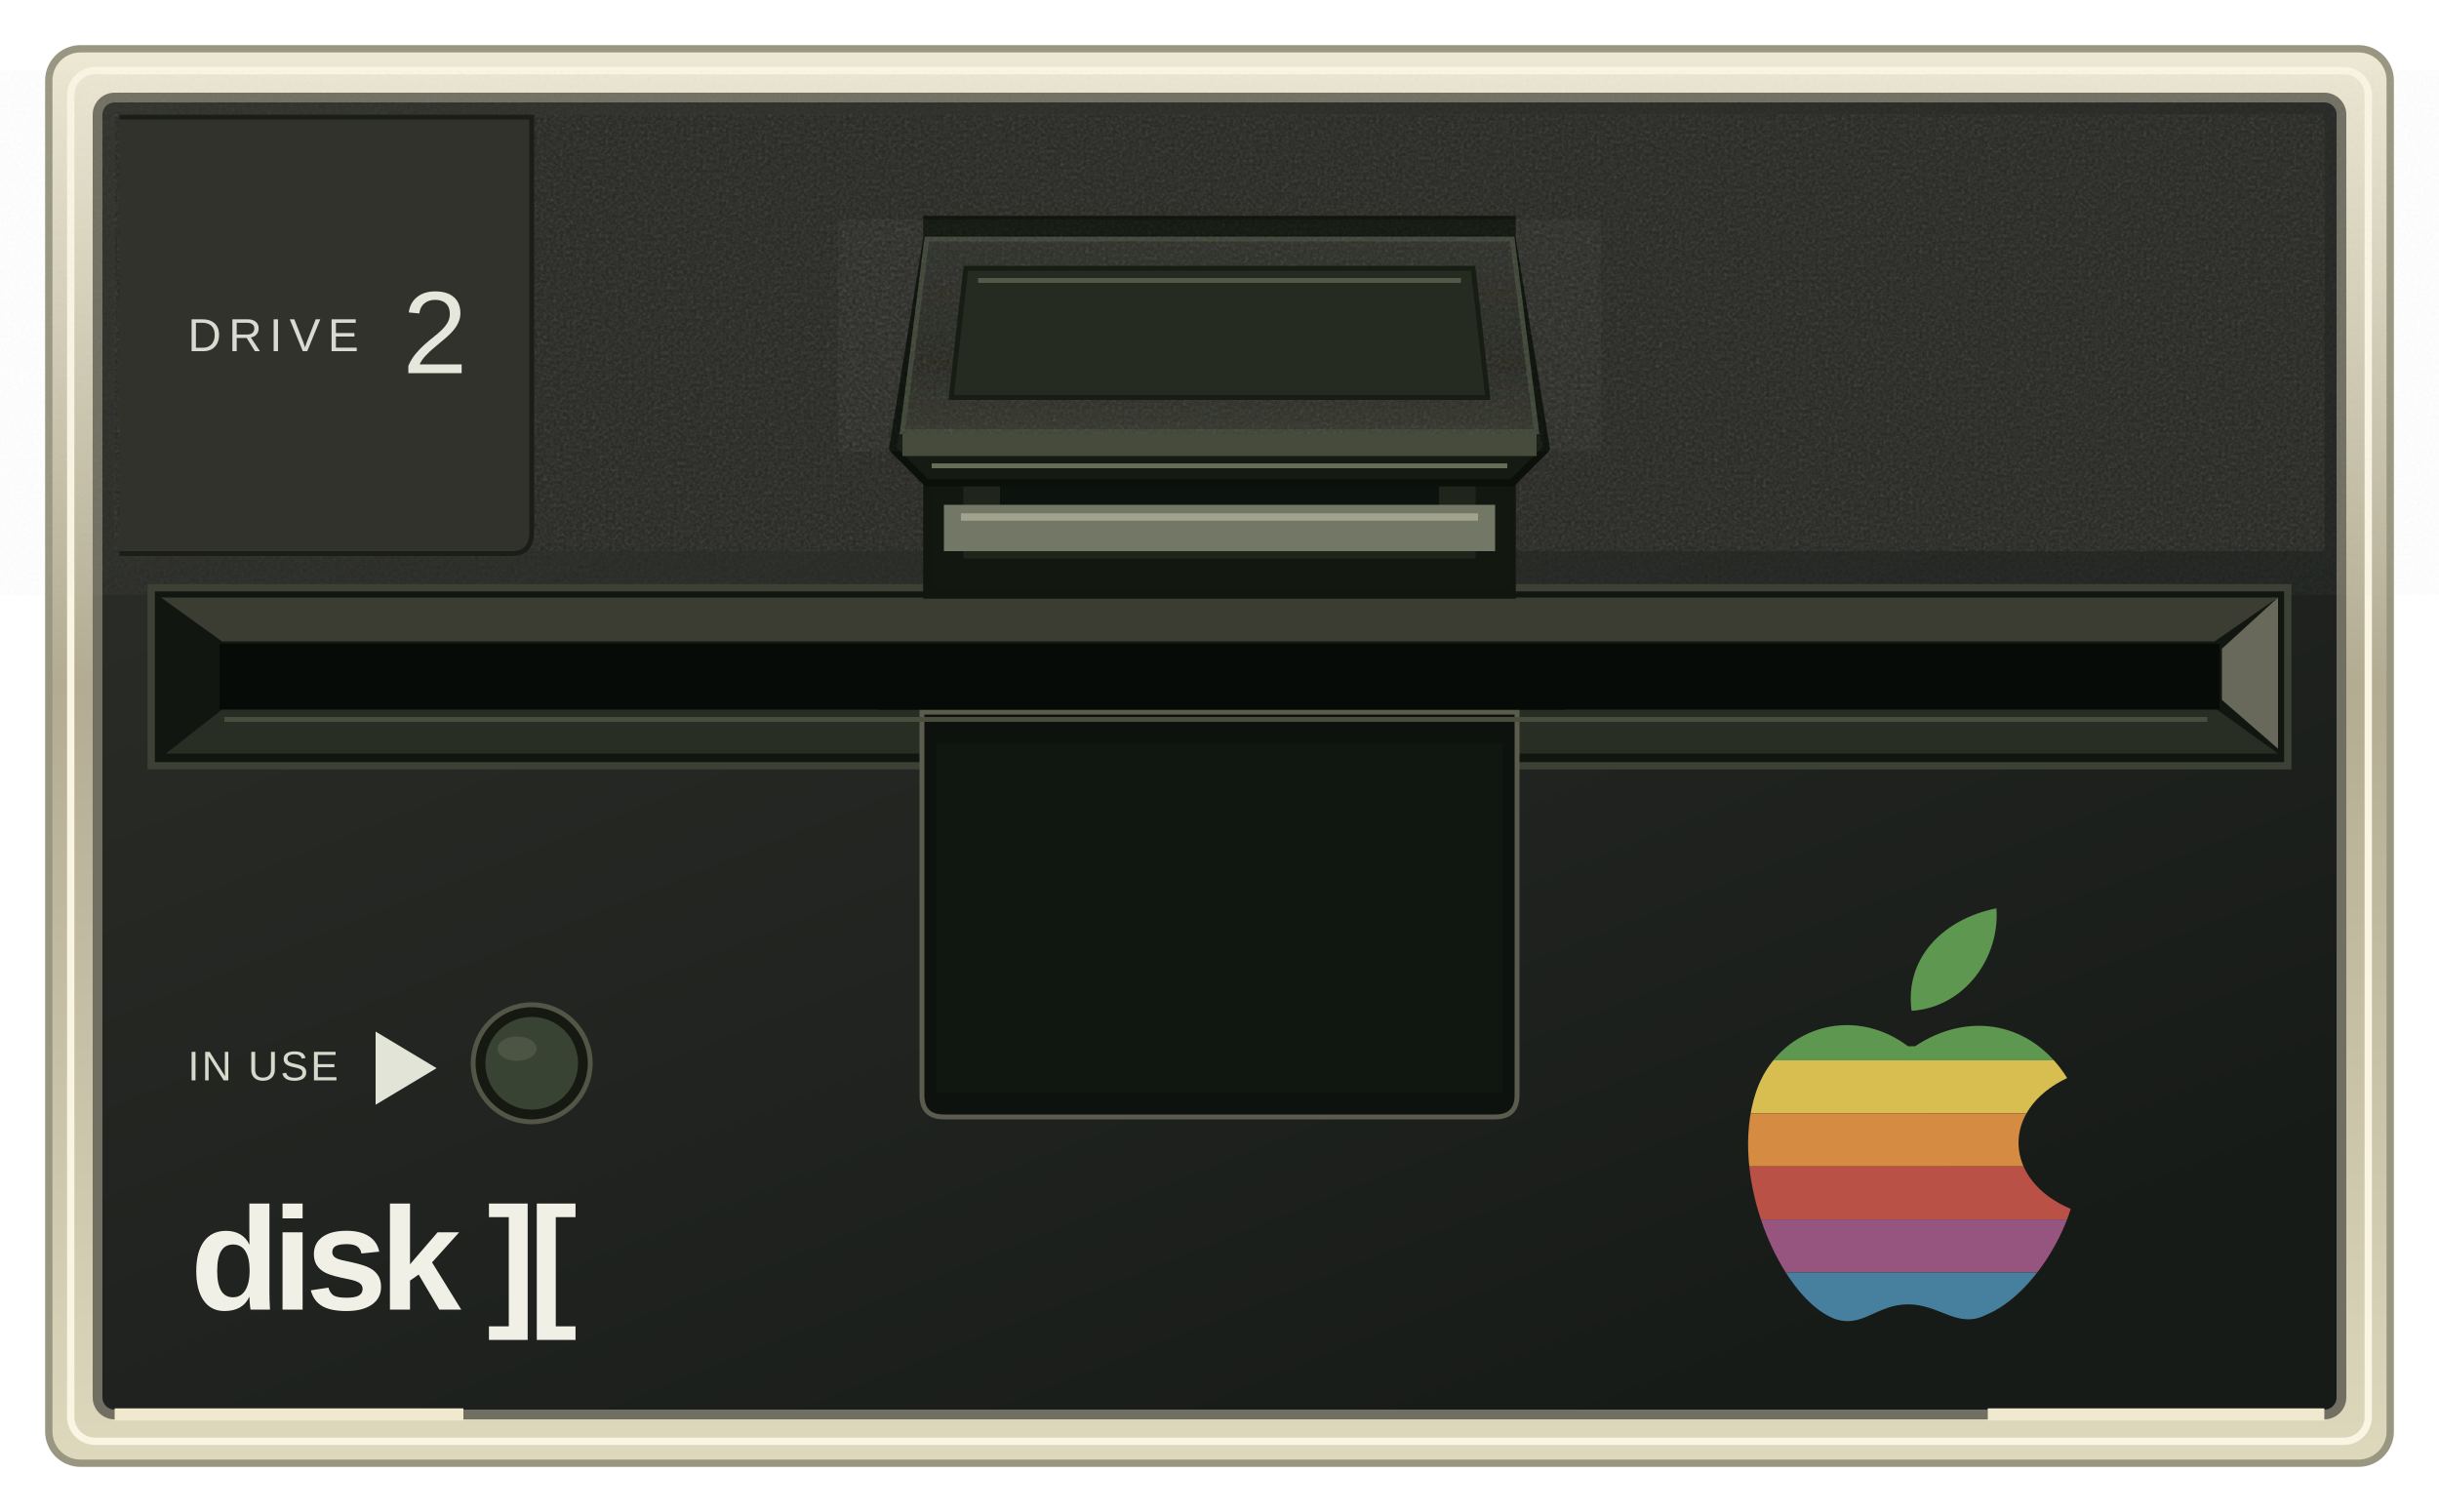
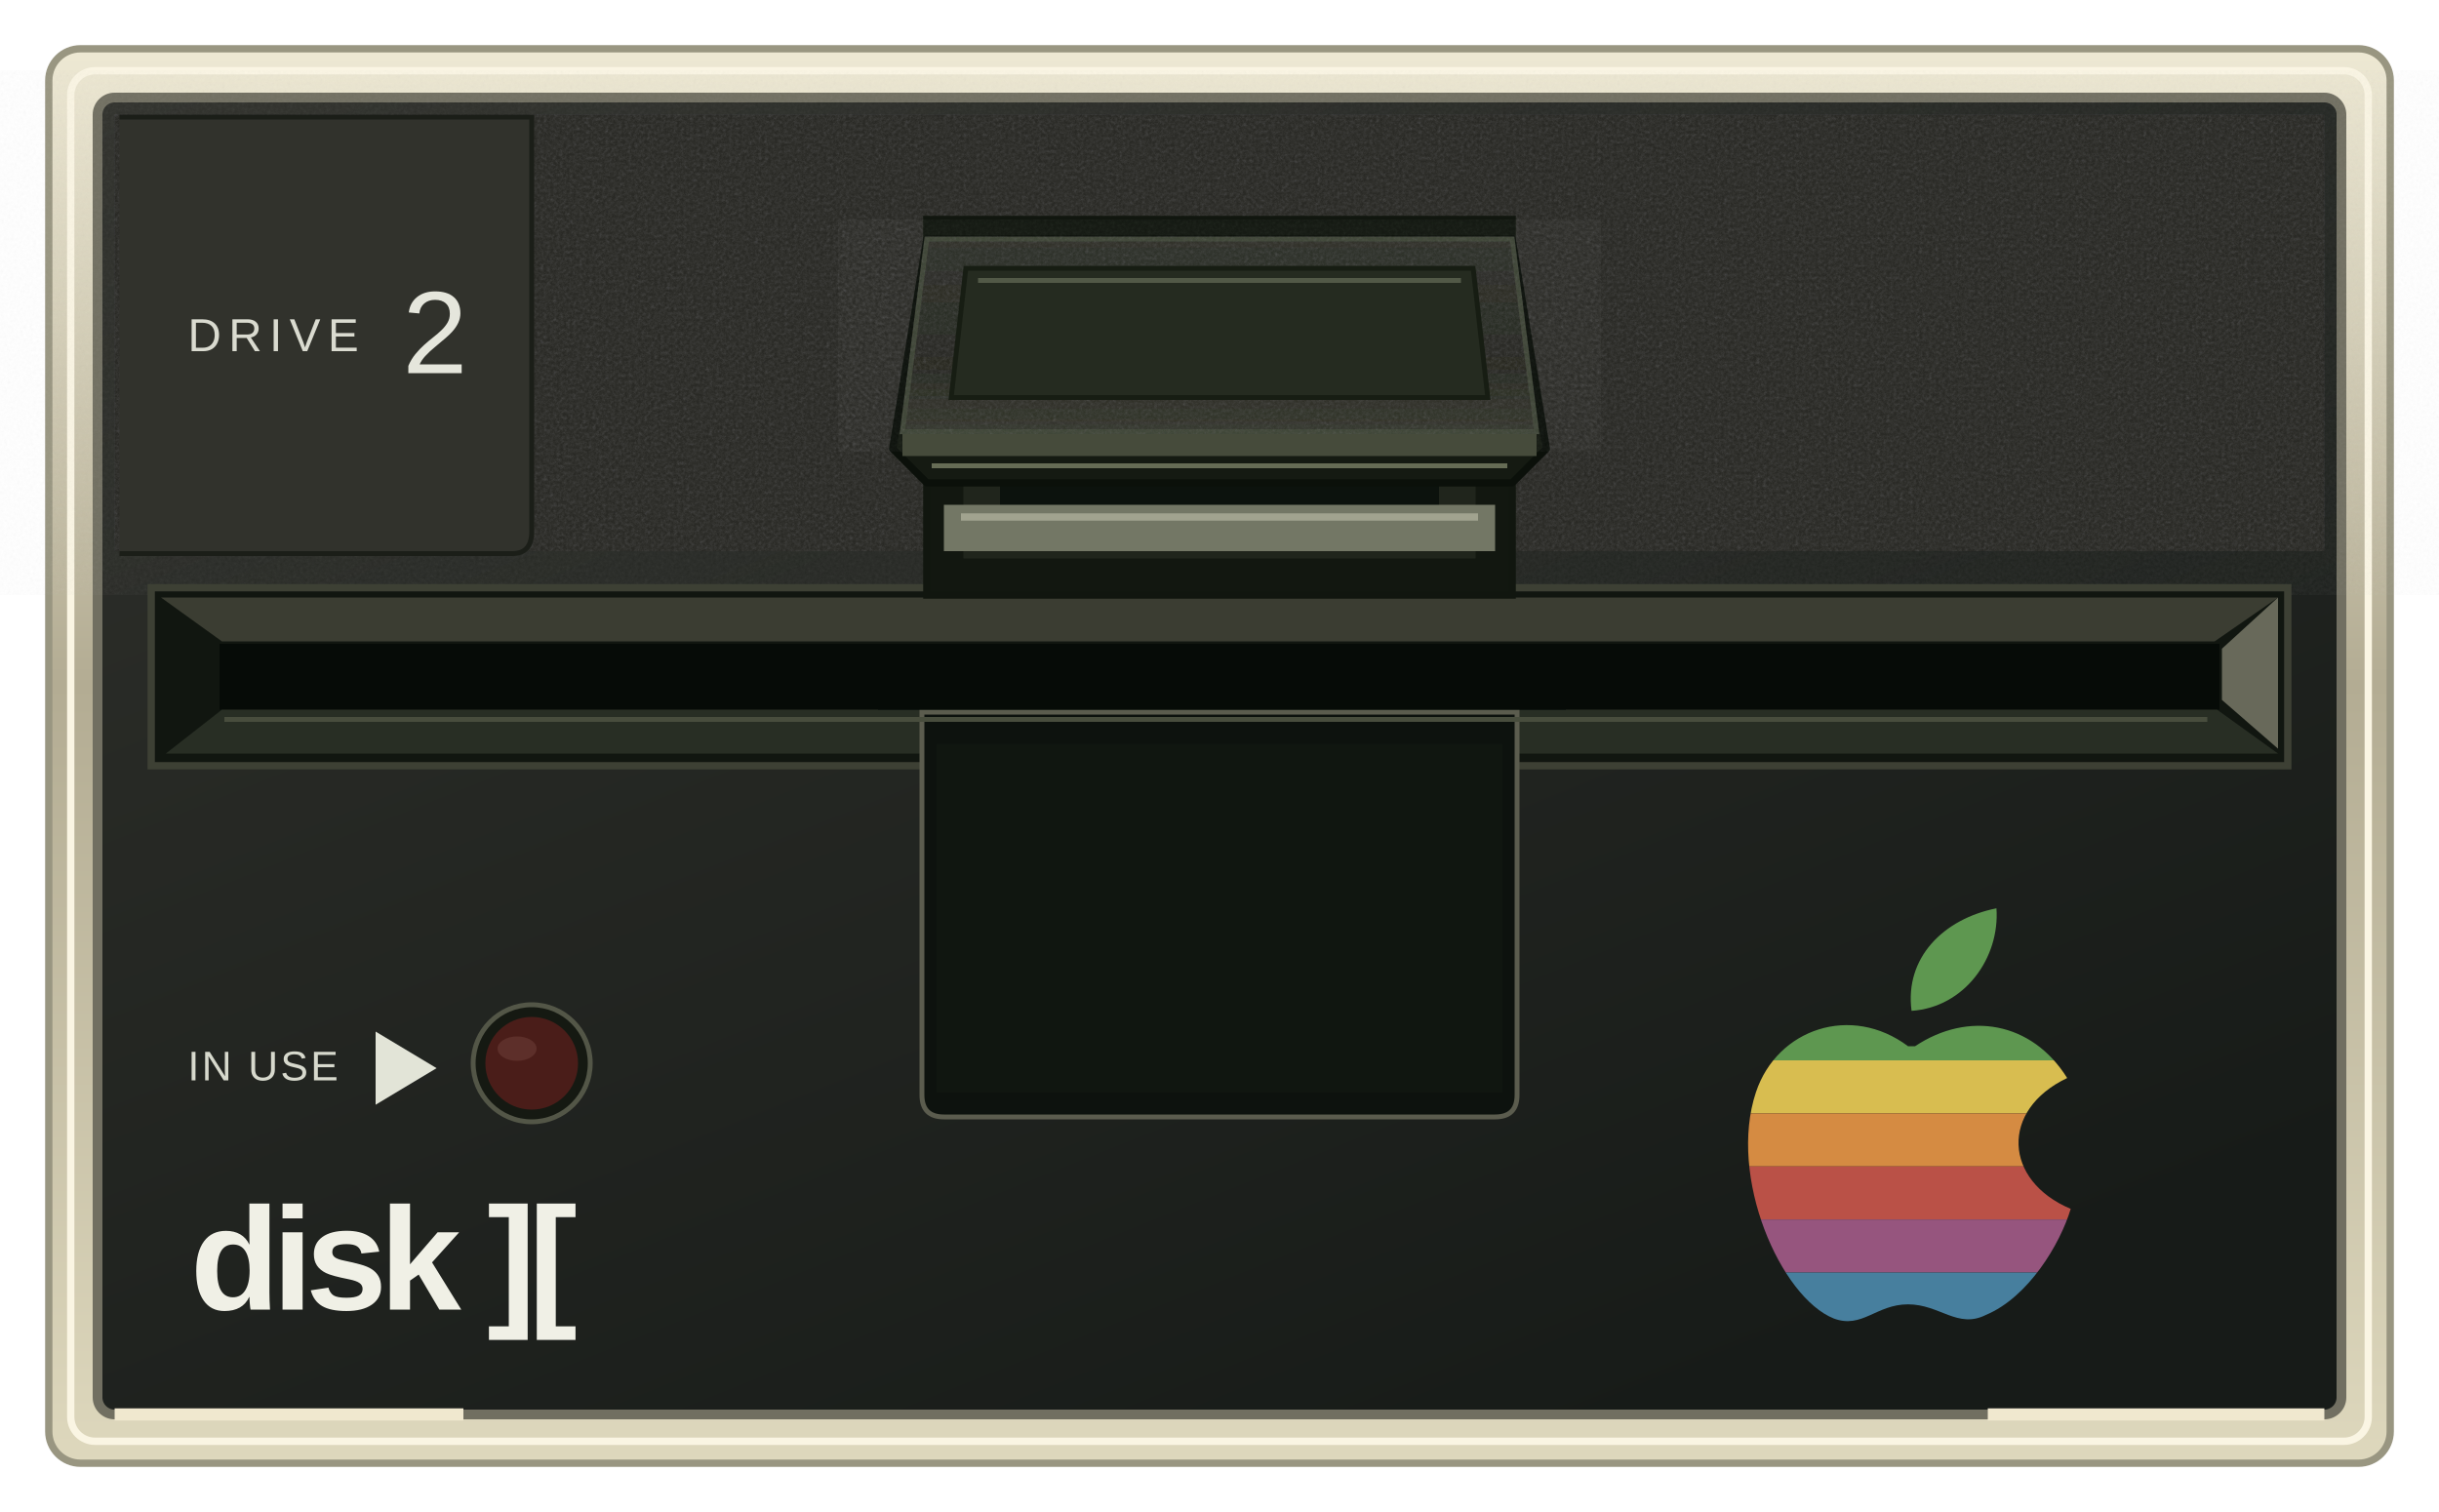
<svg xmlns="http://www.w3.org/2000/svg" width="1000" height="620" viewBox="0 0 1000 620" role="img" aria-labelledby="title desc">
  <defs>
    <linearGradient id="rim" x2="0" y2="1">
      <stop stop-color="#eee9d4" />
      <stop offset=".45" stop-color="#b3ac93" />
      <stop offset="1" stop-color="#ded8bd" />
    </linearGradient>
    <linearGradient id="black" x2=".7" y2="1">
      <stop stop-color="#30312c" />
      <stop offset="1" stop-color="#171b18" />
    </linearGradient>
    <linearGradient id="handle" x2="0" y2="1">
      <stop stop-color="#30312b" />
      <stop offset=".66" stop-color="#292b24" />
      <stop offset="1" stop-color="#36382e" />
    </linearGradient>
    <radialGradient id="lamp">
-       <stop stop-color="#ffffeb" />
-       <stop offset=".55" stop-color="#f8ffd1" />
-       <stop offset=".8" stop-color="#d2ed97" />
-       <stop offset="1" stop-color="#7d9c49" />
+       <stop stop-color="#fff1ea" />
+       <stop offset=".45" stop-color="#ff9a80" />
+       <stop offset=".8" stop-color="#f23b22" />
+       <stop offset="1" stop-color="#9a1a10" />
    </radialGradient>
    <radialGradient id="glow">
-       <stop stop-color="#a9e44d" stop-opacity=".5" />
-       <stop offset="1" stop-color="#a9e44d" stop-opacity="0" />
+       <stop stop-color="#ff3a1e" stop-opacity=".55" />
+       <stop offset="1" stop-color="#ff3a1e" stop-opacity="0" />
    </radialGradient>
    <filter id="texture">
      <feTurbulence type="fractalNoise" baseFrequency=".75" numOctaves="3" stitchTiles="stitch" />
      <feColorMatrix type="saturate" values="0" />
      <feComponentTransfer>
        <feFuncA type="linear" slope=".075" />
      </feComponentTransfer>
      <feBlend in="SourceGraphic" mode="soft-light" />
    </filter>
    <clipPath id="apple">
      <path d="M54 40C38 28 17 35 11 53C3 77 18 111 33 117C41 120 45 113 54 113C63 113 68 120 76 116C88 111 97 96 100 86C81 78 80 58 99 49C89 33 71 30 56 40ZM55 30C53 15 64 4 79 1C80 15 70 29 55 30Z" />
    </clipPath>
  </defs>
  <rect x="20" y="20" width="960" height="580" rx="13" fill="url(#rim)" stroke="#999681" stroke-width="3" />
  <rect x="29" y="29" width="942" height="562" rx="10" fill="none" stroke="#faf5e3" stroke-width="3" />
  <rect x="40" y="40" width="920" height="540" rx="7" fill="url(#black)" stroke="#716f61" stroke-width="4" />
  <path d="M47 47H953V226H620V90H380V226H47Z" fill="#2b2c26" filter="url(#texture)" />
  <path d="M49 48H218V218Q218 227 210 227H49" fill="#31322c" stroke="#1b1e18" stroke-width="2" />
  <text x="77" y="144" fill="#dadbd0" font-family="Arial, Helvetica, sans-serif" font-size="19" letter-spacing="3">DRIVE</text>
  <text x="165" y="153" fill="#e5e6dc" font-family="Arial, Helvetica, sans-serif" font-size="48">2</text>
  <path d="M62 241H938V314H62Z" fill="#111610" stroke="#3d4034" stroke-width="3" />
  <path d="M66 245H934L908 263H91Z" fill="#3b3d32" />
  <path d="M90 264H910V291H90Z" fill="#060b07" />
  <path d="M68 309L91 291H909L934 309Z" fill="#282e24" />
  <path d="M934 245L911 266V287L934 307Z" fill="#68695a" />
  <path d="M92 295H905" stroke="#484d3d" stroke-width="2" />
  <path d="M378 292H622V449Q622 458 613 458H387Q378 458 378 449Z" fill="#0d120e" stroke="#5b5c4e" stroke-width="2" />
  <path d="M384 305H616V448H384Z" fill="#101610" />
  <path d="M380 90H620V244H380Z" fill="#121710" stroke="#11160f" stroke-width="3" />
  <path d="M395 106H605V229H395Z" fill="#20251c" />
  <path d="M410 137H590V209H410Z" fill="#0c120d" />
  <path d="M387 207H613V226H387Z" fill="#737765" />
  <path d="M394 212H606" stroke="#a1a38f" stroke-width="3" />
  <path d="M360 264H642V291H360Z" fill="#060b07" />
  <path d="M360 295H642" stroke="#484d3d" stroke-width="2" />
  <path d="M380 98H620L634 184L620 198H380L366 184Z" fill="#151a12" stroke="#0b100a" stroke-width="3" stroke-linejoin="round" />
  <path d="M380 98H620L630 177H370Z" fill="url(#handle)" stroke="#414637" stroke-width="2" filter="url(#texture)" />
  <path d="M370 178H630V187H370Z" fill="#464b3b" />
  <path d="M382 191H618" stroke="#666c55" stroke-width="2" />
  <path d="M396 110H604L610 163H390Z" fill="#252b20" stroke="#171d13" stroke-width="2" />
  <path d="M401 115H599" stroke="#525947" stroke-width="2" />
  <text x="77" y="443" fill="#d7d9cd" font-family="Arial, Helvetica, sans-serif" font-size="17" letter-spacing="1">IN USE</text>
  <path d="M154 423L179 438L154 453Z" fill="#e2e4d7" />
  <circle cx="218" cy="436" r="24" fill="#151912" stroke="#535647" stroke-width="2" />
-   <circle cx="218" cy="436" r="19" fill="#394334" />
-   <ellipse cx="212" cy="430" rx="8" ry="5" fill="#68715b" opacity=".4" />
+   <circle cx="218" cy="436" r="19" fill="#4a1d19" />
+   <ellipse cx="212" cy="430" rx="8" ry="5" fill="#7a4a43" opacity=".4" />
  <text x="78" y="537" fill="#f0f0e6" font-family="Arial, Helvetica, sans-serif" font-size="60" font-weight="900" letter-spacing="-3">disk ][</text>
  <g transform="translate(704 371) scale(1.45)" clip-path="url(#apple)">
    <path fill="#5e9750" d="M0 0H110V44H0Z" />
    <path fill="#d8bd50" d="M0 44H110V59H0Z" />
    <path fill="#d58b42" d="M0 59H110V74H0Z" />
    <path fill="#ba5147" d="M0 74H110V89H0Z" />
    <path fill="#96557e" d="M0 89H110V104H0Z" />
    <path fill="#477f9e" d="M0 104H110V125H0Z" />
  </g>
  <path d="M47 580H190M815 580H953" stroke="#f0e8cf" stroke-width="5" />
</svg>
